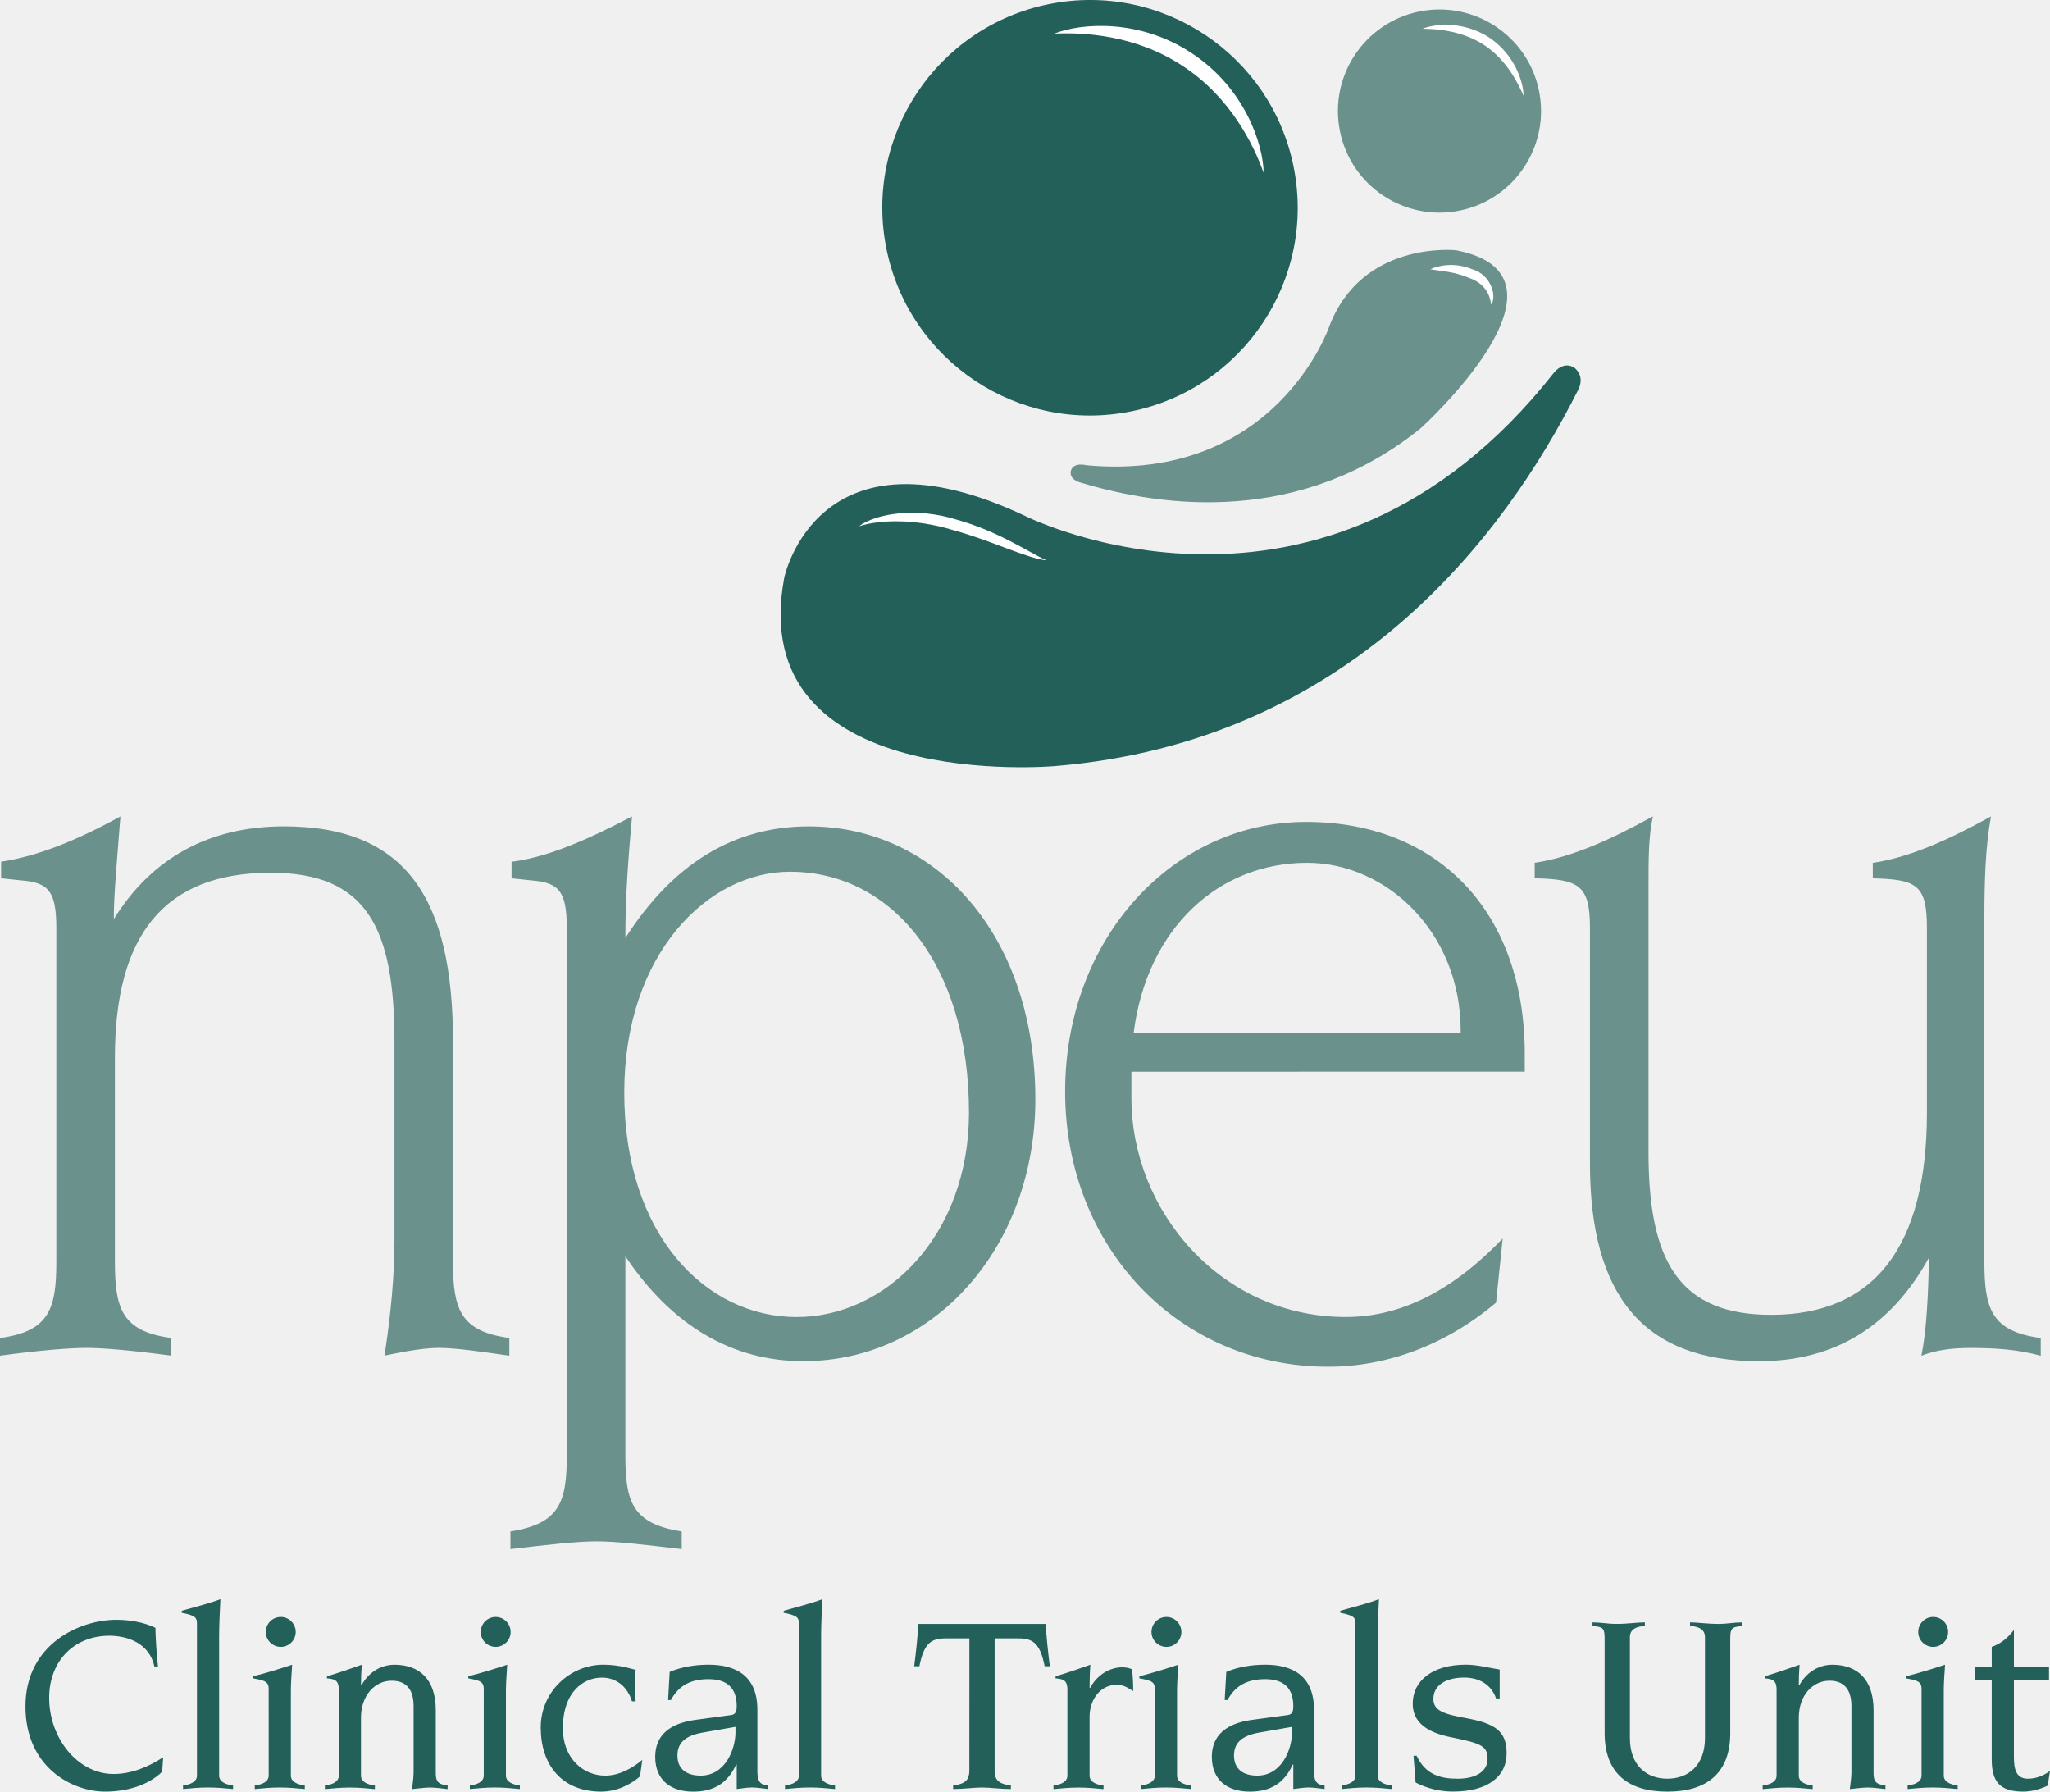
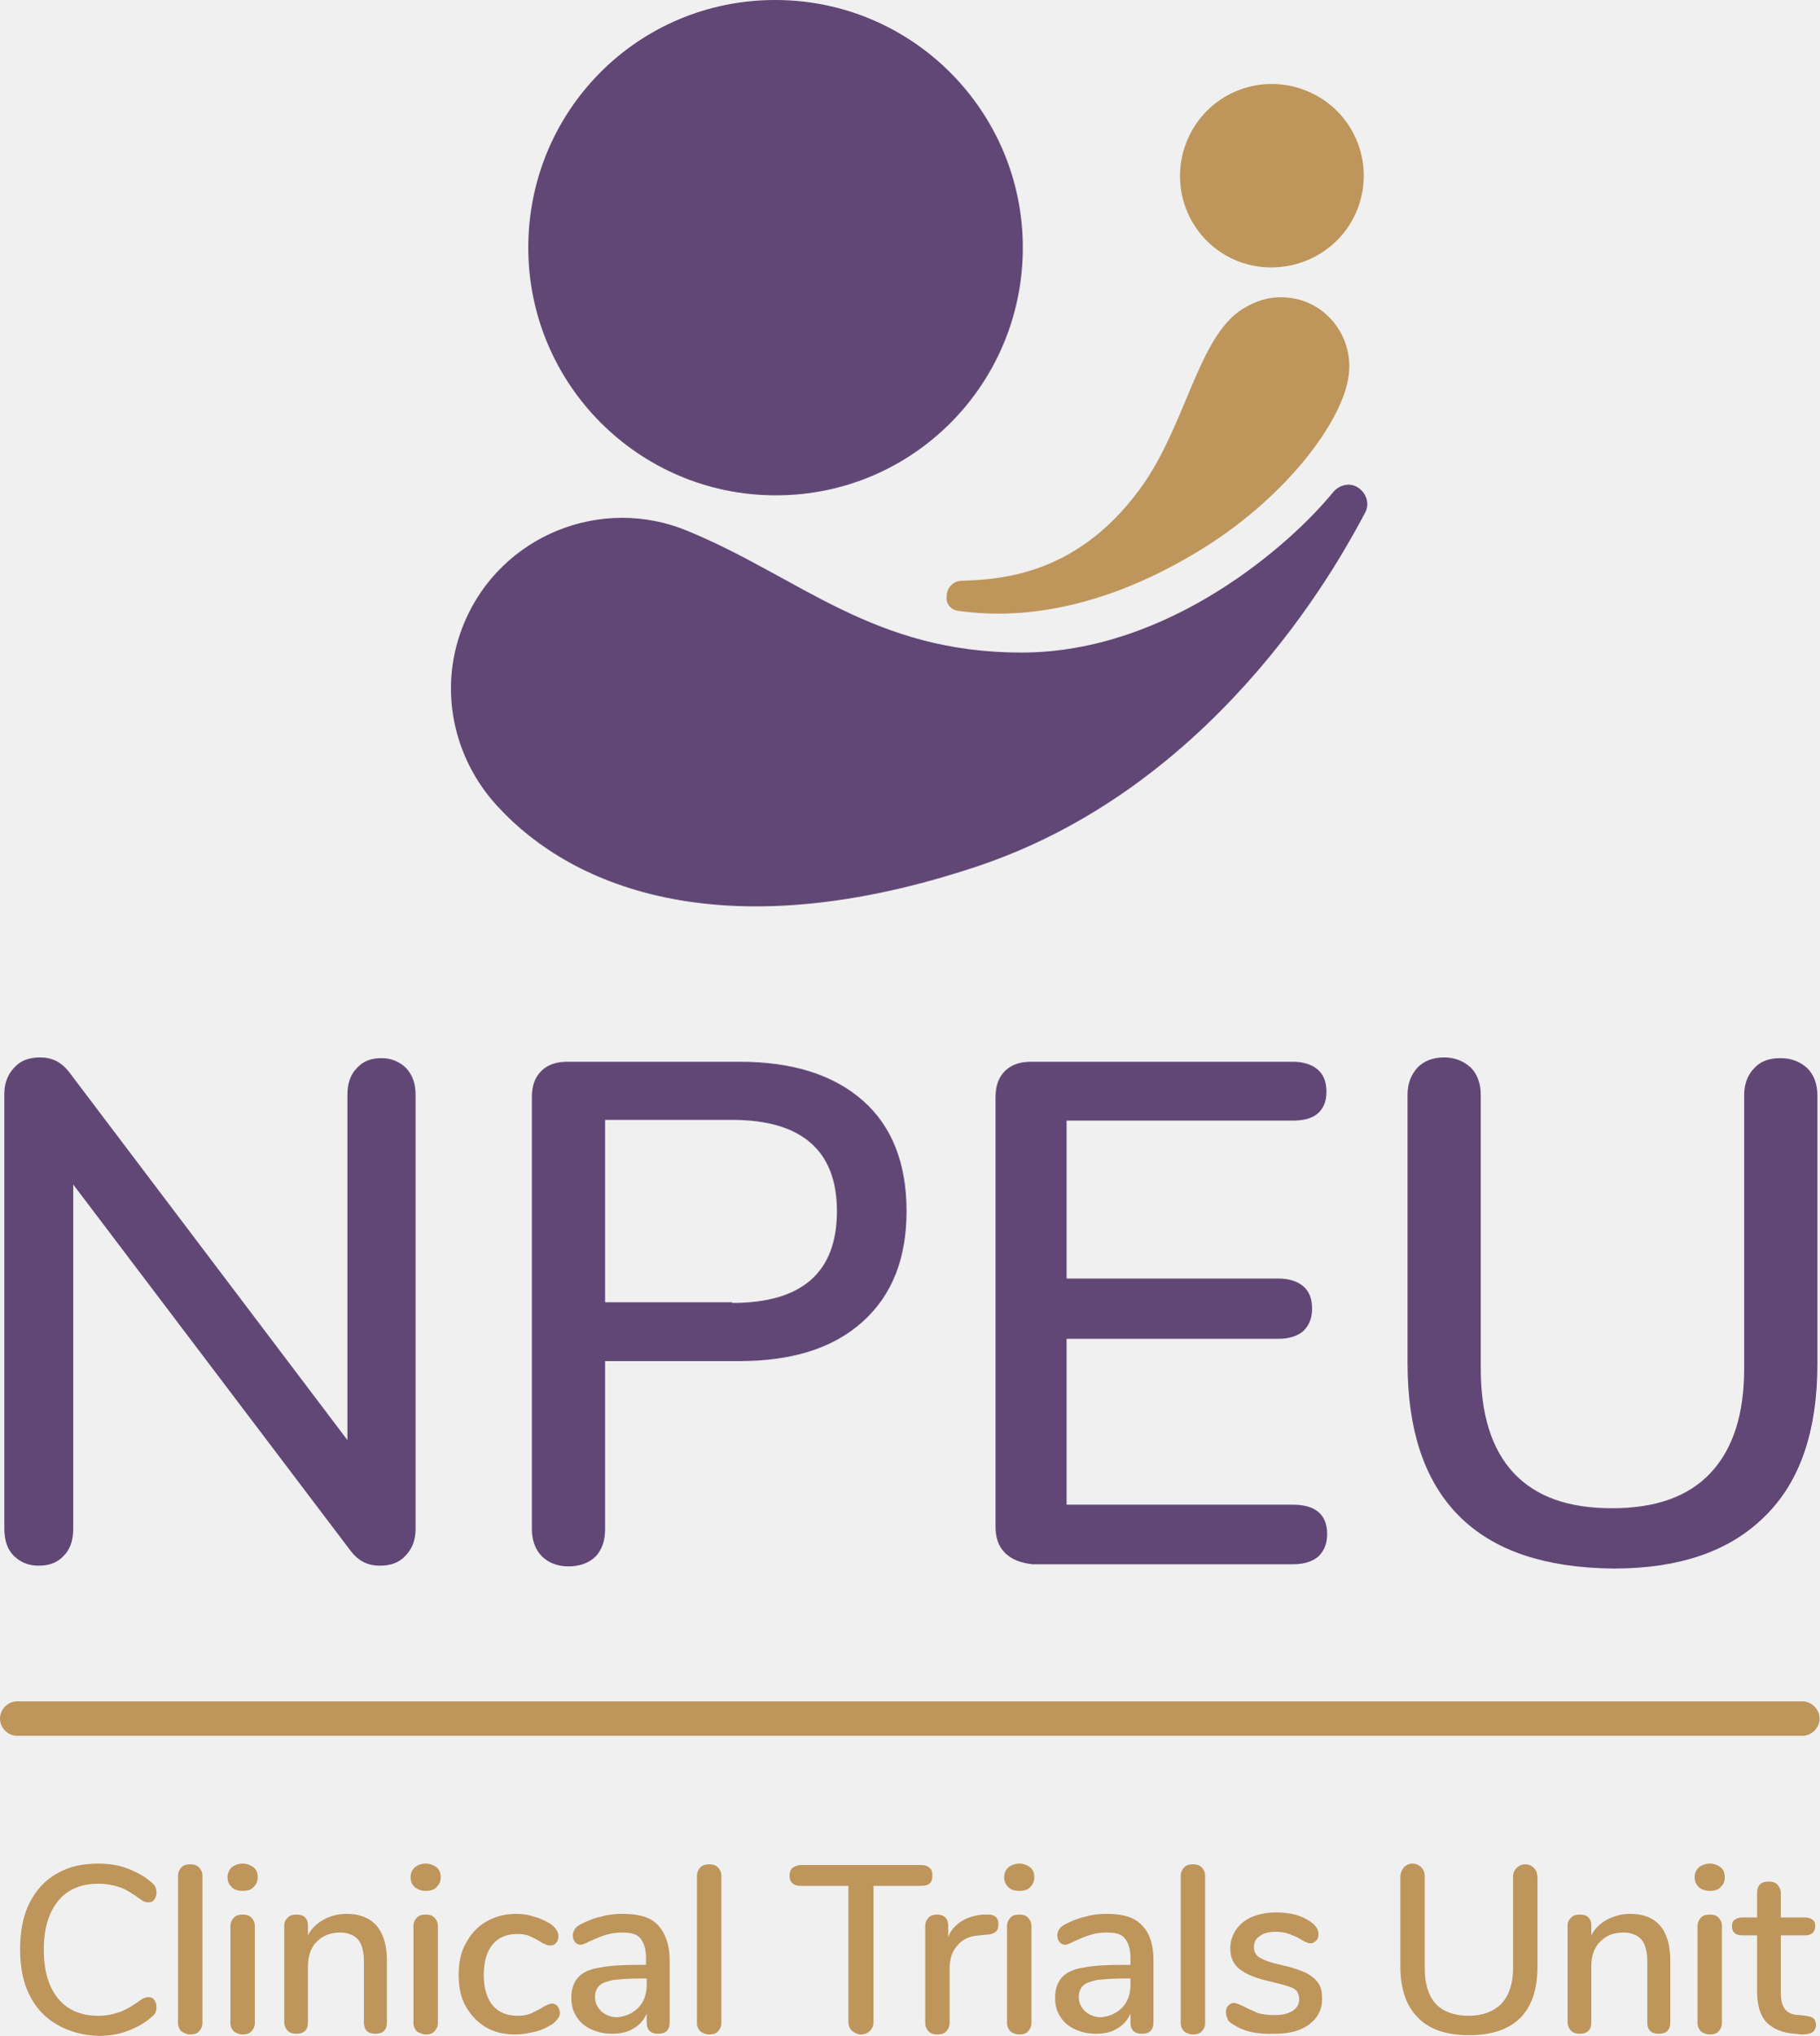
- <svg xmlns="http://www.w3.org/2000/svg" viewBox="0 0 243.299 212.6">
-   <g fill="#23605A">
-     <path d="M19.245 210.238c-1.623 1.593-4.164 2.357-6.766 2.357-3.978 0-9.457-2.939-9.457-10.103 0-7.438 6.488-10.284 10.772-10.284 1.562 0 3.243.277 4.651.946.031 1.53.152 3.059.306 4.59h-.427c-.61-2.785-3.215-3.645-5.357-3.645-4.07 0-7.13 2.91-7.13 7.38 0 4.716 3.335 9.028 7.655 9.028 2.111 0 4.164-.854 5.877-1.988l-.124 1.719zM23.376 192.636c0-.7-.274-.854-1.102-1.103-.215-.061-.43-.092-.705-.153v-.242c1.438-.399 3.49-.944 4.592-1.375-.063 1.438-.153 2.878-.153 4.315v16.619c0 .736.797 1.073 1.653 1.165v.425c-1.041-.091-1.866-.182-2.967-.182-1.102 0-1.927.092-2.969.182v-.425c.855-.092 1.652-.429 1.652-1.165l-.001-18.061zM31.888 200.414c0-.762-.336-.946-1.348-1.163-.151-.031-.307-.06-.487-.092v-.247c1.592-.398 3.151-.887 4.622-1.373-.063.979-.152 2.111-.152 3.089v10.069c0 .74.795 1.073 1.651 1.167v.425c-1.04-.092-1.867-.183-2.968-.183-1.102 0-1.926.092-2.969.183v-.425c.857-.097 1.652-.431 1.652-1.169l-.001-10.281zm1.375-8.54a1.775 1.775 0 1 1 0 3.548 1.775 1.775 0 0 1 0-3.548zM40.211 200.535c0-1.04-.366-1.315-1.405-1.373v-.247c1.346-.396 3.03-.979 4.129-1.373a32.16 32.16 0 0 0-.091 2.447h.06c.797-1.502 2.265-2.447 3.918-2.447 2.938 0 4.898 1.716 4.898 5.385v7.499c0 .921.245 1.316 1.407 1.441v.428c-.579-.061-1.407-.186-2.111-.186-.519 0-1.558.126-2.11.186.06-.609.183-1.316.183-1.992v-7.865c0-2.263-1.163-3-2.604-3-2.021 0-3.642 1.776-3.642 4.38v6.888c0 .736.795 1.072 1.651 1.164v.428c-1.039-.094-1.866-.186-2.967-.186-1.102 0-1.927.094-2.969.186v-.428c.857-.092 1.65-.428 1.65-1.164l.003-10.171zM57.416 200.414c0-.762-.339-.946-1.351-1.163-.15-.031-.306-.06-.486-.092v-.247c1.592-.398 3.152-.887 4.621-1.373-.062.979-.152 2.111-.152 3.089v10.069c0 .74.795 1.073 1.652 1.167v.425c-1.039-.092-1.866-.183-2.969-.183-1.104 0-1.929.092-2.968.183v-.425c.856-.094 1.651-.428 1.651-1.167l.002-10.283zm1.374-8.54a1.775 1.775 0 1 1 0 3.549 1.775 1.775 0 0 1 0-3.549zM75.961 210.788c-1.407 1.225-3.091 1.81-4.593 1.81-4.713 0-7.191-3.185-7.191-7.622 0-4.255 3.521-7.438 7.407-7.438 1.467 0 2.661.274 3.854.61-.092 1.283-.061 2.538 0 3.736h-.431c-.521-1.686-1.806-2.815-3.583-2.815-2.111 0-4.621 1.622-4.621 6.03 0 3.585 2.447 5.603 5.018 5.603 1.625 0 3.217-.856 4.406-1.868l-.266 1.954zM79.479 198.389c1.467-.606 3.059-.852 4.622-.852 3.335 0 5.785 1.406 5.785 5.325v7.22c0 1.014.125 1.718 1.254 1.779v.426c-.642-.06-1.254-.184-1.897-.184-.584 0-1.195.124-1.808.184v-2.904h-.062c-1.04 2.235-2.662 3.215-5.111 3.215-2.664 0-4.5-1.378-4.5-4.131 0-2.479 1.624-3.946 4.745-4.38l4.315-.58c.58-.094.612-.642.612-1.07 0-2.173-1.196-3.184-3.336-3.184-2.052 0-3.521.702-4.471 2.479h-.333l.185-3.343zm3.951 7.198c-2.144.367-3.03 1.256-3.03 2.724 0 1.682 1.164 2.388 2.756 2.388 2.908 0 4.133-3.09 4.133-5.174v-.612l-3.859.674zM94.817 192.636c0-.7-.274-.854-1.102-1.103-.217-.061-.43-.092-.704-.153v-.242c1.438-.399 3.489-.944 4.59-1.375-.06 1.438-.149 2.878-.149 4.315v16.619c0 .736.797 1.073 1.651 1.165v.425c-1.04-.091-1.866-.182-2.968-.182s-1.928.092-2.968.182v-.425c.856-.092 1.651-.429 1.651-1.165l-.001-18.061zM115.05 194.415h-2.814c-1.716 0-2.57.553-3.125 3.307h-.613c.217-1.683.4-3.336.488-5.02h15.122c.093 1.684.276 3.337.486 5.02h-.612c-.551-2.754-1.405-3.307-3.123-3.307h-2.816v15.669c0 1.041.367 1.594 1.928 1.779v.425c-1.197 0-2.511-.182-3.429-.182s-2.234.182-3.425.182v-.425c1.558-.187 1.926-.738 1.926-1.779l.007-15.669zM126.683 200.535c0-1.04-.369-1.315-1.407-1.373v-.247c1.35-.396 3.032-.979 4.132-1.373-.061.672-.095 1.716-.095 2.753h.063c.795-1.499 2.295-2.447 3.795-2.447.612 0 .945.126 1.194.247.06.673.126 1.499.126 2.57-.738-.43-1.105-.735-1.994-.735-1.924 0-3.184 1.773-3.184 3.766v7.008c0 .74.795 1.073 1.652 1.166v.426c-1.04-.092-1.866-.183-2.969-.183-1.104 0-1.929.092-2.968.183v-.426c.856-.094 1.651-.427 1.651-1.166v-10.167l.004-.002zM137.058 200.414c0-.762-.336-.946-1.349-1.163-.15-.031-.309-.06-.488-.092v-.247c1.593-.398 3.152-.887 4.624-1.373-.06.979-.151 2.111-.151 3.089v10.069c0 .74.793 1.073 1.65 1.167v.425c-1.039-.092-1.866-.183-2.969-.183-1.104 0-1.93.092-2.968.183v-.425c.855-.094 1.65-.428 1.65-1.167v-10.283h.001zm1.376-8.54c.979 0 1.775.797 1.775 1.778 0 .979-.795 1.771-1.775 1.771a1.772 1.772 0 0 1-1.774-1.771 1.776 1.776 0 0 1 1.774-1.778zM145.537 198.389c1.465-.606 3.058-.852 4.622-.852 3.334 0 5.787 1.406 5.787 5.325v7.22c0 1.014.123 1.718 1.255 1.779v.426c-.646-.06-1.255-.184-1.898-.184-.581 0-1.198.124-1.811.184v-2.904h-.06c-1.04 2.235-2.663 3.215-5.111 3.215-2.661 0-4.498-1.378-4.498-4.131 0-2.479 1.621-3.946 4.742-4.38l4.313-.58c.581-.094.612-.642.612-1.07 0-2.173-1.194-3.184-3.333-3.184-2.053 0-3.519.702-4.473 2.479h-.337l.19-3.343zm3.946 7.198c-2.143.367-3.029 1.256-3.029 2.724 0 1.682 1.162 2.388 2.755 2.388 2.907 0 4.13-3.09 4.13-5.174v-.612l-3.856.674zM160.873 192.636c0-.7-.275-.854-1.104-1.103-.217-.061-.43-.092-.706-.153v-.242c1.441-.399 3.493-.944 4.593-1.375-.063 1.438-.153 2.878-.153 4.315v16.619c0 .736.795 1.073 1.651 1.165v.425c-1.039-.091-1.866-.182-2.969-.182-1.101 0-1.926.092-2.969.182v-.425c.858-.092 1.652-.429 1.652-1.165v-18.062h.005v.001zM167.757 208.342h.367c1.074 2.296 2.908 2.725 4.866 2.725 2.329 0 3.555-.979 3.555-2.327 0-1.592-.767-1.869-4.382-2.604-2.879-.583-4.5-1.808-4.5-3.979 0-2.725 2.356-4.622 6.31-4.622 1.348 0 2.695.367 4.011.578v3.429h-.43c-.551-1.648-2.019-2.478-3.765-2.478-2.203 0-3.675.921-3.675 2.538 0 1.438 1.313 1.808 3.979 2.294 3.215.613 4.716 1.439 4.716 4.13 0 2.879-2.357 4.563-6.367 4.563a9.686 9.686 0 0 1-4.438-1.071l-.247-3.176zM188.999 192.515c.947 0 1.9.184 2.724.184 1.562 0 2.54-.184 3.491-.184v.429c-.672.032-1.775.217-1.775 1.315v11.97c0 3.243 1.958 4.835 4.437 4.835 2.514 0 4.473-1.592 4.473-4.835v-11.97c0-1.103-1.104-1.283-1.773-1.315v-.429c.944 0 1.928.184 3.487.184.829 0 1.778-.184 2.725-.184v.429c-1.255.124-1.438.217-1.438 1.561v11.141c0 4.742-2.754 6.951-7.472 6.951-4.685 0-7.438-2.204-7.438-6.951v-11.141c0-1.348-.185-1.44-1.438-1.561l-.003-.429zM210.852 200.535c0-1.04-.366-1.315-1.406-1.373v-.247c1.35-.396 3.032-.979 4.131-1.373a31.641 31.641 0 0 0-.092 2.447h.061c.795-1.502 2.264-2.447 3.918-2.447 2.939 0 4.897 1.716 4.897 5.385v7.499c0 .921.247 1.316 1.409 1.441v.428c-.582-.061-1.409-.186-2.112-.186-.521 0-1.562.126-2.111.186.06-.609.186-1.316.186-1.992v-7.865c0-2.263-1.166-3-2.604-3-2.021 0-3.643 1.776-3.643 4.38v6.888c0 .736.796 1.072 1.649 1.164v.428c-1.039-.094-1.866-.186-2.968-.186-1.104 0-1.93.094-2.969.186v-.428c.856-.092 1.651-.428 1.651-1.164v-10.169l.003-.002zM228.056 200.414c0-.762-.335-.946-1.348-1.163-.153-.031-.31-.06-.489-.092v-.247c1.592-.398 3.153-.887 4.627-1.373-.063.979-.153 2.111-.153 3.089v10.069c0 .74.794 1.073 1.648 1.167v.425c-1.037-.092-1.865-.183-2.967-.183-1.104 0-1.93.092-2.97.183v-.425c.856-.094 1.652-.428 1.652-1.167v-10.283zm1.38-8.54a1.774 1.774 0 1 1 0 3.549 1.772 1.772 0 0 1-1.774-1.771 1.776 1.776 0 0 1 1.774-1.778zM234.396 197.842h1.99v-2.42c1.163-.399 2.019-1.191 2.631-2.018v4.437h4.164v1.533h-4.164v9.121c0 1.405.245 2.57 1.65 2.57.946 0 1.837-.335 2.632-.92l-.276 1.743c-.919.43-1.898.705-2.905.705-2.788 0-3.735-1.195-3.735-3.826v-9.397h-1.99l.003-1.528z" />
+ <svg xmlns="http://www.w3.org/2000/svg" viewBox="0 0 253.5 283.5">
+   <g fill="#BE955B">
+     <path d="M7.9 282c-1.7-1-2.9-2.3-3.8-4.1-.9-1.8-1.3-3.9-1.3-6.4 0-2.4.4-4.6 1.3-6.4s2.2-3.2 3.8-4.1c1.7-1 3.6-1.4 5.8-1.4 1.5 0 2.8.2 4.1.7 1.3.5 2.4 1.1 3.4 2 .4.3.6.8.6 1.3 0 .4-.1.7-.3 1-.2.3-.5.4-.8.4-.4 0-.7-.1-1.1-.4-1.1-.8-2-1.4-2.9-1.7-.9-.3-1.9-.5-3-.5-2.4 0-4.3.8-5.6 2.4s-2 3.8-2 6.8.7 5.2 2 6.8c1.3 1.6 3.2 2.4 5.6 2.4 1.1 0 2-.2 2.9-.5s1.9-.9 3-1.7c.4-.3.8-.4 1.1-.4.3 0 .6.1.8.4.2.3.3.6.3 1 0 .6-.2 1-.6 1.3-1 .9-2.1 1.5-3.4 2s-2.7.7-4.1.7c-2.2-.1-4.1-.6-5.8-1.6zM25.3 283c-.3-.3-.5-.7-.5-1.2v-20.5c0-.5.2-.9.5-1.2.3-.3.7-.4 1.2-.4s.9.1 1.2.4c.3.3.5.7.5 1.2v20.5c0 .5-.2.9-.5 1.2-.3.3-.7.4-1.2.4s-.8-.2-1.2-.4zM32.3 262.9c-.4-.4-.6-.8-.6-1.4s.2-1 .6-1.4c.4-.3.9-.5 1.5-.5s1.1.2 1.5.5.6.8.6 1.4-.2 1-.6 1.4-.9.5-1.5.5c-.7 0-1.2-.2-1.5-.5zm.3 20.1c-.3-.3-.5-.7-.5-1.2v-13.5c0-.5.2-.9.5-1.2.3-.3.7-.4 1.2-.4s.9.1 1.2.4.5.7.5 1.2v13.5c0 .5-.2.9-.5 1.2-.3.3-.7.4-1.2.4s-.9-.2-1.2-.4zM53.9 273.1v8.6c0 .5-.1.9-.4 1.2-.3.3-.7.4-1.2.4s-.9-.1-1.2-.4-.4-.7-.4-1.2v-8.5c0-1.4-.3-2.4-.8-3s-1.4-1-2.5-1c-1.3 0-2.4.4-3.3 1.3-.8.8-1.2 2-1.2 3.4v7.8c0 .5-.1.9-.4 1.2-.3.3-.7.4-1.2.4s-.9-.1-1.2-.4-.5-.7-.5-1.2v-13.5c0-.5.2-.8.5-1.1.3-.3.7-.4 1.2-.4s.9.1 1.2.4.4.7.4 1.1v1.4c.5-1 1.3-1.7 2.2-2.2s2-.8 3.2-.8c3.6 0 5.6 2.2 5.6 6.5zM57.8 262.9c-.4-.4-.6-.8-.6-1.4s.2-1 .6-1.4c.4-.3.9-.5 1.5-.5s1.1.2 1.5.5.6.8.6 1.4-.2 1-.6 1.4-.9.5-1.5.5-1.1-.2-1.5-.5zm.3 20.1c-.3-.3-.5-.7-.5-1.2v-13.5c0-.5.2-.9.5-1.2.3-.3.7-.4 1.2-.4s.9.1 1.2.4.5.7.5 1.2v13.5c0 .5-.2.9-.5 1.2-.3.3-.7.4-1.2.4-.4 0-.8-.2-1.2-.4zM67.7 282.4c-1.2-.7-2.1-1.7-2.8-2.9s-1-2.7-1-4.4c0-1.7.3-3.2 1-4.4.7-1.3 1.6-2.3 2.8-3s2.6-1.1 4.2-1.1c.8 0 1.7.1 2.5.4.9.2 1.6.6 2.3 1 .7.5 1.1 1.1 1.1 1.7 0 .4-.1.7-.3.9-.2.3-.5.4-.8.4-.2 0-.4 0-.6-.1s-.5-.2-.8-.4c-.6-.4-1.1-.6-1.5-.8-.5-.2-1-.3-1.7-.3-1.5 0-2.7.5-3.5 1.5s-1.2 2.4-1.2 4.2c0 1.8.4 3.2 1.2 4.2.8 1 2 1.5 3.5 1.5.7 0 1.3-.1 1.8-.3.5-.2 1-.5 1.6-.8.2-.2.5-.3.7-.4s.5-.2.7-.2c.3 0 .6.1.8.4.2.3.3.6.3.9s-.1.6-.3.8c-.2.3-.4.5-.8.8-.7.4-1.4.8-2.3 1s-1.8.4-2.7.4c-1.7 0-3-.3-4.2-1zM91.7 268.2c1 1.1 1.6 2.7 1.6 4.9v8.6c0 .5-.1.9-.4 1.2-.3.3-.7.4-1.2.4s-.9-.1-1.2-.4c-.3-.3-.4-.7-.4-1.2v-1.2c-.4.9-1 1.6-1.9 2.1-.8.5-1.8.7-2.9.7s-2-.2-2.9-.6-1.6-1-2.1-1.8-.7-1.6-.7-2.6c0-1.2.3-2.1.9-2.8.6-.7 1.6-1.2 3-1.4 1.4-.3 3.3-.4 5.8-.4h.7v-1c0-1.2-.3-2.1-.8-2.7s-1.3-.8-2.5-.8c-.8 0-1.5.1-2.2.3-.7.2-1.4.5-2.3.9-.6.3-1 .5-1.3.5s-.6-.1-.8-.4c-.2-.2-.3-.6-.3-.9s.1-.6.3-.9c.2-.3.5-.5.9-.7.8-.4 1.7-.8 2.7-1 1-.3 2-.4 3-.4 2.4 0 4 .5 5 1.6zm-2.8 11.5c.8-.8 1.2-1.9 1.2-3.2v-.9h-.6c-1.7 0-3.1.1-4 .2-.9.2-1.6.4-2 .8s-.6.9-.6 1.6c0 .8.3 1.4.9 2 .6.5 1.3.8 2.2.8 1.1-.1 2.1-.5 2.9-1.3zM97.6 283c-.3-.3-.5-.7-.5-1.2v-20.5c0-.5.2-.9.5-1.2.3-.3.7-.4 1.2-.4s.9.1 1.2.4c.3.3.5.7.5 1.2v20.5c0 .5-.2.9-.5 1.2-.3.3-.7.4-1.2.4s-.9-.2-1.2-.4zM118.7 282.9c-.3-.3-.5-.7-.5-1.2v-19h-6.6c-1.1 0-1.6-.5-1.6-1.4 0-.5.1-.8.4-1.1.3-.2.7-.4 1.2-.4h16.7c.5 0 .9.1 1.2.4.3.2.4.6.4 1.1 0 1-.5 1.4-1.6 1.4h-6.6v19c0 .5-.2.9-.5 1.2-.3.3-.7.5-1.3.5-.4 0-.8-.2-1.2-.5zM139.1 268c0 .5-.1.9-.4 1.1-.2.2-.7.4-1.3.4l-1 .1c-1.4.1-2.4.6-3.1 1.5-.7.8-1 1.9-1 3.1v7.6c0 .5-.2.9-.5 1.2-.3.3-.7.4-1.2.4s-.9-.1-1.2-.4-.5-.7-.5-1.2v-13.5c0-.5.2-.9.5-1.2.3-.3.7-.4 1.2-.4.4 0 .8.1 1.1.4s.4.7.4 1.1v1.6c.4-1 1.1-1.7 1.9-2.2.8-.5 1.8-.8 2.9-.9h.5c1.1-.1 1.7.4 1.7 1.3zM140.5 262.9c-.4-.4-.6-.8-.6-1.4s.2-1 .6-1.4c.4-.3.9-.5 1.5-.5s1.1.2 1.5.5.6.8.6 1.4-.2 1-.6 1.4c-.4.4-.9.5-1.5.5-.7 0-1.2-.2-1.5-.5zm.3 20.1c-.3-.3-.5-.7-.5-1.2v-13.5c0-.5.2-.9.5-1.2.3-.3.7-.4 1.2-.4s.9.1 1.2.4.5.7.5 1.2v13.5c0 .5-.2.9-.5 1.2-.3.3-.7.4-1.2.4s-.9-.2-1.2-.4zM159.1 268.2c1.1 1.1 1.6 2.7 1.6 4.9v8.6c0 .5-.1.9-.4 1.2-.3.3-.7.4-1.2.4s-.9-.1-1.2-.4-.4-.7-.4-1.2v-1.2c-.4.9-1 1.6-1.9 2.1-.8.5-1.8.7-2.9.7-1.1 0-2-.2-2.9-.6s-1.6-1-2.1-1.8-.7-1.6-.7-2.6c0-1.2.3-2.1.9-2.8.6-.7 1.6-1.2 3-1.4 1.4-.3 3.3-.4 5.8-.4h.8v-1c0-1.2-.3-2.1-.8-2.7s-1.3-.8-2.5-.8c-.8 0-1.5.1-2.2.3-.7.2-1.4.5-2.3.9-.6.3-1 .5-1.3.5s-.6-.1-.8-.4c-.2-.2-.3-.6-.3-.9s.1-.6.3-.9.5-.5.9-.7c.8-.4 1.7-.8 2.7-1 1-.3 2-.4 3-.4 2.3 0 3.9.5 4.9 1.6zm-2.8 11.5c.8-.8 1.2-1.9 1.2-3.2v-.9h-.6c-1.7 0-3.1.1-4 .2-.9.2-1.6.4-2 .8s-.6.9-.6 1.6c0 .8.3 1.4.9 2 .6.5 1.3.8 2.2.8 1.1-.1 2.1-.5 2.9-1.3zM165 283c-.3-.3-.5-.7-.5-1.2v-20.5c0-.5.2-.9.5-1.2.3-.3.7-.4 1.2-.4s.9.1 1.2.4.5.7.5 1.2v20.5c0 .5-.2.9-.5 1.2-.3.3-.7.4-1.2.4s-.9-.2-1.2-.4zM171.8 282c-.4-.2-.7-.5-.8-.8s-.2-.6-.2-.9c0-.4.1-.7.3-.9.2-.2.5-.4.8-.4s.7.2 1.4.5c.7.4 1.3.6 1.9.9.6.2 1.4.3 2.4.3 1.1 0 1.9-.2 2.5-.6s.9-.9.9-1.6c0-.4-.1-.8-.3-1.1-.2-.3-.6-.5-1.2-.7-.6-.2-1.4-.4-2.6-.7-1.9-.4-3.3-1-4.2-1.7s-1.3-1.7-1.3-2.9c0-1 .3-1.8.8-2.6.6-.8 1.3-1.4 2.3-1.8s2.1-.6 3.3-.6c.9 0 1.7.1 2.6.3.8.2 1.6.6 2.2 1 .7.5 1.1 1.1 1.1 1.7 0 .4-.1.7-.3.9-.2.2-.5.4-.7.4s-.4 0-.6-.1c-.2-.1-.5-.2-.8-.4-.6-.4-1.2-.6-1.7-.8-.5-.2-1.2-.3-1.9-.3-.9 0-1.7.2-2.2.6-.6.4-.8.9-.8 1.6 0 .6.3 1.1.8 1.4s1.5.7 2.9 1c1.5.3 2.6.7 3.5 1.1.8.4 1.4.9 1.8 1.5.4.6.5 1.3.5 2.2 0 1.4-.6 2.6-1.8 3.5s-2.8 1.3-4.8 1.3c-2.5.1-4.3-.3-5.8-1.3zM197.5 281c-1.6-1.6-2.4-4-2.4-7.1v-12.5c0-.5.2-.9.5-1.3.3-.3.7-.5 1.2-.5s.9.2 1.2.5.5.7.5 1.3v12.8c0 2.1.5 3.8 1.5 4.9s2.6 1.7 4.6 1.7 3.5-.6 4.6-1.7c1-1.1 1.6-2.7 1.6-4.9v-12.8c0-.5.2-.9.5-1.2.3-.3.7-.5 1.2-.5s.9.2 1.2.5.5.7.5 1.3V274c0 3.1-.8 5.5-2.4 7.1-1.6 1.6-4 2.4-7.1 2.4-3.2 0-5.6-.8-7.2-2.5zM232.7 273.1v8.6c0 .5-.1.9-.4 1.2-.3.3-.7.4-1.2.4s-.9-.1-1.2-.4-.4-.7-.4-1.2v-8.5c0-1.4-.3-2.4-.8-3s-1.4-1-2.5-1c-1.4 0-2.4.4-3.3 1.3-.8.8-1.2 2-1.2 3.4v7.8c0 .5-.1.9-.4 1.2-.3.3-.7.4-1.2.4s-.9-.1-1.2-.4-.5-.7-.5-1.2v-13.5c0-.5.2-.8.5-1.1.3-.3.7-.4 1.2-.4s.9.1 1.2.4.4.7.4 1.1v1.4c.5-1 1.3-1.7 2.2-2.2 1-.5 2-.8 3.2-.8 3.7 0 5.6 2.2 5.6 6.5zM236.7 262.9c-.4-.4-.6-.8-.6-1.4s.2-1 .6-1.4c.4-.3.9-.5 1.5-.5s1.1.2 1.5.5.6.8.6 1.4-.2 1-.6 1.4c-.4.4-.9.5-1.5.5s-1.2-.2-1.5-.5zm.3 20.1c-.3-.3-.5-.7-.5-1.2v-13.5c0-.5.2-.9.5-1.2.3-.3.7-.4 1.2-.4s.9.1 1.2.4.5.7.5 1.2v13.5c0 .5-.2.9-.5 1.2-.3.3-.7.4-1.2.4s-.9-.2-1.2-.4zM252.7 281.2c.2.2.3.5.3.9s-.2.8-.5 1-.8.3-1.5.3l-.9-.1c-1.8-.1-3.1-.7-4-1.6-.9-1-1.3-2.4-1.3-4.3v-7.8h-2c-1 0-1.5-.4-1.5-1.3 0-.4.1-.7.4-.9.3-.2.6-.3 1.1-.3h2v-3.4c0-.5.1-.9.4-1.2.3-.3.7-.4 1.2-.4s.9.1 1.2.4.5.7.5 1.2v3.4h3.3c.5 0 .8.1 1.1.3.3.2.4.5.4.9s-.1.7-.4 1c-.3.2-.6.3-1.1.3h-3.3v8c0 1 .2 1.8.6 2.3.4.5 1.1.8 2 .8l.9.1c.6.1.9.2 1.1.4z" />
  </g>
-   <path fill="#6A918C" d="M129.002 55.212c22.438 2.012 28.745-16.438 28.745-16.438 3.885-10.296 15.056-9.078 15.056-9.078 15.754 3.022-4.126 21.065-4.126 21.065-14.265 11.562-30.563 9.501-40.497 6.482 0 0-1.244-.3-1.106-1.271-.001.005.053-1.171 1.928-.76zM182.655 10.796c1.313 6.524-2.912 12.885-9.436 14.197-6.516 1.316-12.88-2.906-14.195-9.435-1.313-6.519 2.91-12.883 9.436-14.195 6.519-1.311 12.885 2.91 14.195 9.433z" />
-   <g fill="#6A918C">
-     <path d="M13.507 109.073c4.458-7.21 11.275-11.016 20.195-11.016 14.556 0 20.063 8.653 20.063 25.567v26.095c0 5.51.789 8.265 6.688 9.049v2.1c-3.674-.523-6.426-.921-8.394-.921-1.313 0-3.409.262-6.424.921.789-5.116 1.183-9.703 1.183-13.639v-23.604c0-13.509-3.279-20.063-14.687-20.063-12.59 0-18.492 7.343-18.492 21.896v24.26c0 5.51.789 8.265 6.688 9.052v2.096c-4.855-.658-8.264-.921-10.1-.921-1.834 0-5.376.265-10.228.924v-2.097c5.899-.787 6.688-3.539 6.688-9.052v-39.603c0-4.326-.919-5.374-4.063-5.638l-2.492-.258v-1.969c4.326-.654 8.917-2.492 14.163-5.373-.392 5.113-.788 9.177-.788 12.194zM74.22 111.302c5.639-8.787 12.85-13.242 21.77-13.242 15.08 0 26.885 12.852 26.885 32.388 0 17.573-12.067 31.075-27.538 31.075-8.392 0-15.606-4.197-21.116-12.452v23.603c0 5.509.789 8.13 6.688 9.049v2.097c-4.459-.521-7.74-.916-10.099-.916s-5.771.396-10.229.916v-2.097c5.9-.919 6.688-3.54 6.688-9.049v-62.55c0-4.327-.917-5.375-4.063-5.638l-2.491-.262v-1.969c4.196-.521 8.784-2.492 14.295-5.373-.396 4.455-.79 9.174-.79 14.42zm-.131 18.362c0 16.917 9.703 26.619 20.456 26.619 10.624 0 20.456-9.7 20.456-24.259 0-17.573-9.18-28.582-21.245-28.582-9.703-.005-19.667 9.696-19.667 26.222zM134.279 127.17v3.146c0 13.372 10.621 25.962 25.441 25.962 6.557 0 12.717-3.146 18.621-9.313l-.788 7.607c-5.898 4.982-12.85 7.605-19.932 7.605-17.703 0-31.209-14.163-31.209-32.652 0-18.229 12.85-31.997 28.584-31.997 15.604 0 25.964 10.62 25.964 27.536v2.1l-46.681.006zm39.077-4.852c0-11.669-8.786-19.935-18.227-19.935-10.494 0-19.013 7.739-20.59 20.195h38.815c.002-.127.002-.127.002-.26zM228.952 149.199c-4.458 8.131-11.145 12.326-20.191 12.326-13.77 0-20.063-7.866-20.063-23.472V110.12c0-5.116-1.313-5.771-6.56-5.9v-1.837c4.329-.655 8.787-2.621 14.031-5.51-.521 2.359-.521 5.115-.521 8.266V136.747c0 12.979 3.673 19.272 14.559 19.272 12.191 0 18.484-7.998 18.484-23.996v-21.899c0-5.116-1.18-5.771-6.422-5.899v-1.835c4.326-.656 8.786-2.621 14.029-5.509-.656 3.542-.785 7.605-.785 12.193v40.649c0 5.512.785 8.266 6.688 9.051v2.1c-2.886-.788-5.639-.92-8.391-.92-2.232 0-4.064.261-5.771.92.652-3.28.786-7.215.913-11.675z" />
-   </g>
-   <path fill="#23605A" d="M187.31 46.24c-8.721 17.356-27.081 41.752-62.06 44.659 0 0-36.999 3.34-32.169-22.371 0 0 3.966-18.974 28.65-7.275 0 0 35.252 17.709 62.611-16.921 0 0 1.146-1.626 2.536-.666.002-.001 1.266.903.432 2.574zM153.525 19.777c2.693 13.351-5.957 26.353-19.294 29.041-13.337 2.687-26.336-5.955-29.029-19.309-2.688-13.336 5.957-26.334 19.295-29.02 13.334-2.687 26.337 5.946 29.028 19.288z" />
-   <path fill="#FFF" d="M113.522 61.658c-4.798-1.512-9.588-.721-11.582.792 2.373-.771 6.616-.959 11.242.47 4.598 1.264 8.516 3.284 11.03 3.582-2.229-1.026-5.807-3.492-10.69-4.844zM174.724 31.952c-2.027-.86-4.065-.459-4.966.002 1.098.202 2.764.245 4.555 1.012 1.863.612 2.559 2.019 2.641 3.172.734-.84.064-3.53-2.23-4.186zM176.765 4.468c-3.037-1.987-6.408-1.665-7.932-1.06 1.703.034 4.634.194 7.343 1.954 2.679 1.815 3.957 4.456 4.646 6.01-.026-1.647-1.045-4.876-4.057-6.904zM141.476 6.338c-6.202-4.146-13.181-3.616-16.354-2.347 3.472-.166 9.696.134 15.327 3.892 5.651 3.728 8.342 9.347 9.521 12.618-.045-3.419-2.272-10.058-8.494-14.163z" />
+   <path fill="#BE955B" d="M0 239.4c0-1.3 1.1-2.4 2.4-2.4h248.7c1.3 0 2.4 1.1 2.4 2.4 0 1.3-1.1 2.4-2.4 2.4H2.4c-1.3 0-2.4-1.1-2.4-2.4" />
+   <path fill="#614776" d="M56.6 148.8c.9 1 1.3 2.2 1.3 3.7V213c0 1.5-.5 2.8-1.4 3.7-.9 1-2.1 1.4-3.6 1.4-1.7 0-3-.7-4-2L10.2 165v48c0 1.5-.4 2.8-1.3 3.7-.9 1-2.1 1.4-3.5 1.4-1.5 0-2.6-.5-3.5-1.4s-1.3-2.2-1.3-3.8v-60.5c0-1.5.5-2.8 1.4-3.7.9-1 2.1-1.4 3.6-1.4 1.7 0 3 .7 4 2l38.8 51.3v-48.1c0-1.5.4-2.8 1.3-3.7.9-1 2-1.4 3.5-1.4 1.3 0 2.5.5 3.4 1.4M75.5 216.8c-.9-.9-1.4-2.2-1.4-3.8v-60.2c0-1.5.4-2.7 1.3-3.6.9-.9 2.1-1.3 3.7-1.3H103c7.4 0 13.1 1.8 17.2 5.4 4.1 3.6 6.1 8.8 6.1 15.4s-2 11.7-6.1 15.4-9.8 5.5-17.2 5.5H84.3V213c0 1.6-.4 2.8-1.3 3.8-.9.9-2.2 1.4-3.8 1.4-1.5 0-2.8-.5-3.7-1.4m26.5-35.3c9.8 0 14.6-4.3 14.6-12.8 0-8.4-4.9-12.7-14.6-12.7H84.3v25.4H102v.1zM140 216.3c-.9-.9-1.3-2.1-1.3-3.6v-59.9c0-1.5.4-2.7 1.3-3.6.9-.9 2.1-1.3 3.7-1.3h36.4c1.5 0 2.7.4 3.5 1.1.8.7 1.2 1.7 1.2 3.1 0 1.3-.4 2.3-1.2 3s-2 1-3.5 1h-31.5v22h29.5c1.5 0 2.7.4 3.5 1.1.8.7 1.2 1.7 1.2 3.1 0 1.3-.4 2.3-1.2 3.1-.8.7-2 1.1-3.5 1.1h-29.5v23.1h31.5c3.2 0 4.8 1.4 4.8 4.1 0 1.3-.4 2.3-1.2 3.1-.8.7-2 1.1-3.5 1.1h-36.4c-1.7-.2-2.9-.7-3.8-1.6M203.3 211.2c-4.8-4.8-7.2-11.9-7.2-21.3v-37.4c0-1.6.5-2.8 1.4-3.8.9-.9 2.1-1.4 3.7-1.4 1.5 0 2.7.5 3.7 1.4.9.9 1.4 2.2 1.4 3.8v38.1c0 6.4 1.5 11.3 4.6 14.6s7.6 4.9 13.7 4.9c6 0 10.6-1.6 13.7-4.9 3.1-3.3 4.7-8.1 4.7-14.6v-38.1c0-1.5.5-2.8 1.4-3.7.9-1 2.1-1.4 3.7-1.4 1.5 0 2.7.5 3.7 1.4.9.9 1.4 2.2 1.4 3.8V190c0 9.3-2.4 16.4-7.3 21.2-4.9 4.9-11.9 7.3-21.1 7.3-9.6-.1-16.7-2.5-21.5-7.3M142.5 34.5c0-19-15.4-34.5-34.5-34.5S73.6 15.4 73.6 34.5c0 19 15.4 34.5 34.5 34.5s34.4-15.5 34.4-34.5" />
+   <path fill="#BE955B" d="M189.1 29.2c2.6-6.6-.6-14-7.2-16.6-6.6-2.6-14 .6-16.6 7.2s.6 14 7.2 16.6c6.6 2.5 14-.7 16.6-7.2M133.6 85.1c3.8.5 16.2 2 33-8.1 12.4-7.4 20.5-18.3 21.3-24.7.7-5.2-2.9-10.1-8.1-10.8-2.2-.3-4.1.1-6.1 1.2-6.5 3.4-8.1 15.3-14.1 24.3-9 13.2-20.2 13.7-25.6 13.9-1.2 0-2.1 1-2.1 2.1-.2 1.1.6 2 1.7 2.1" />
+   <path fill="#614776" d="M185.7 68.6c-5.7 7-22.7 22.3-43.4 22.3S111.4 80.4 95.9 74c-12.1-5.1-26.1.6-31.2 12.7-3.8 9-1.6 18.9 4.6 25.6 10.6 11.6 32 20 66.8 8.4s51.7-44.9 54.1-49.3c.7-1.3.1-2.9-1.2-3.6-1.1-.6-2.5-.2-3.3.8" />
</svg>
